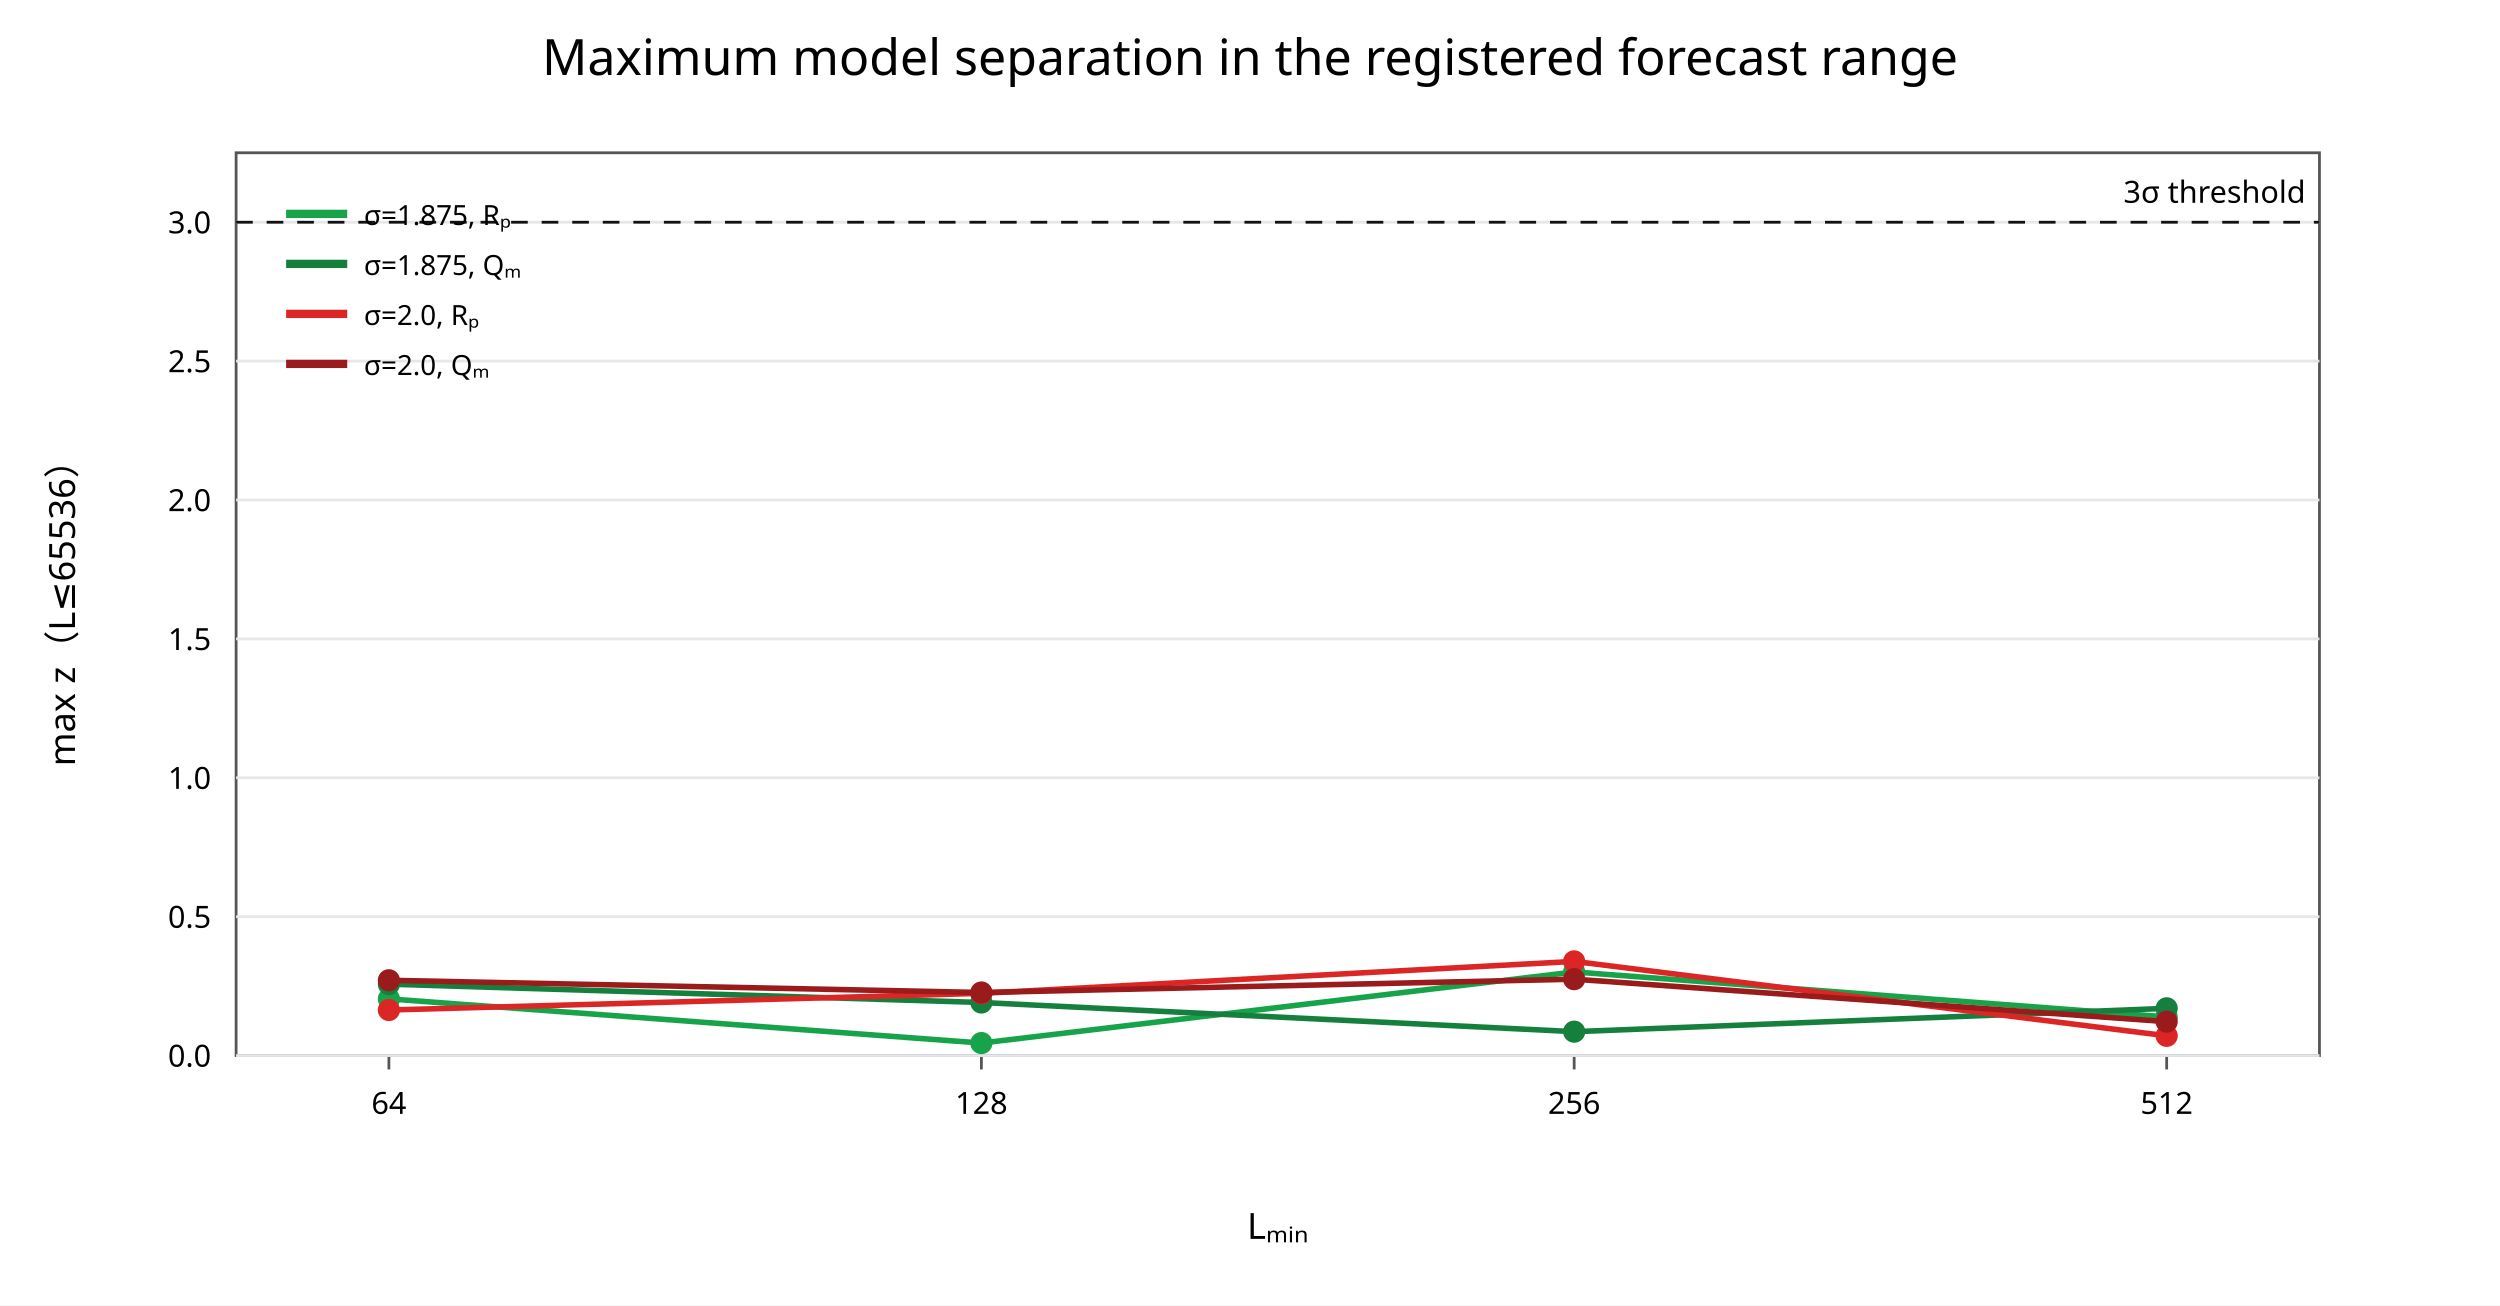
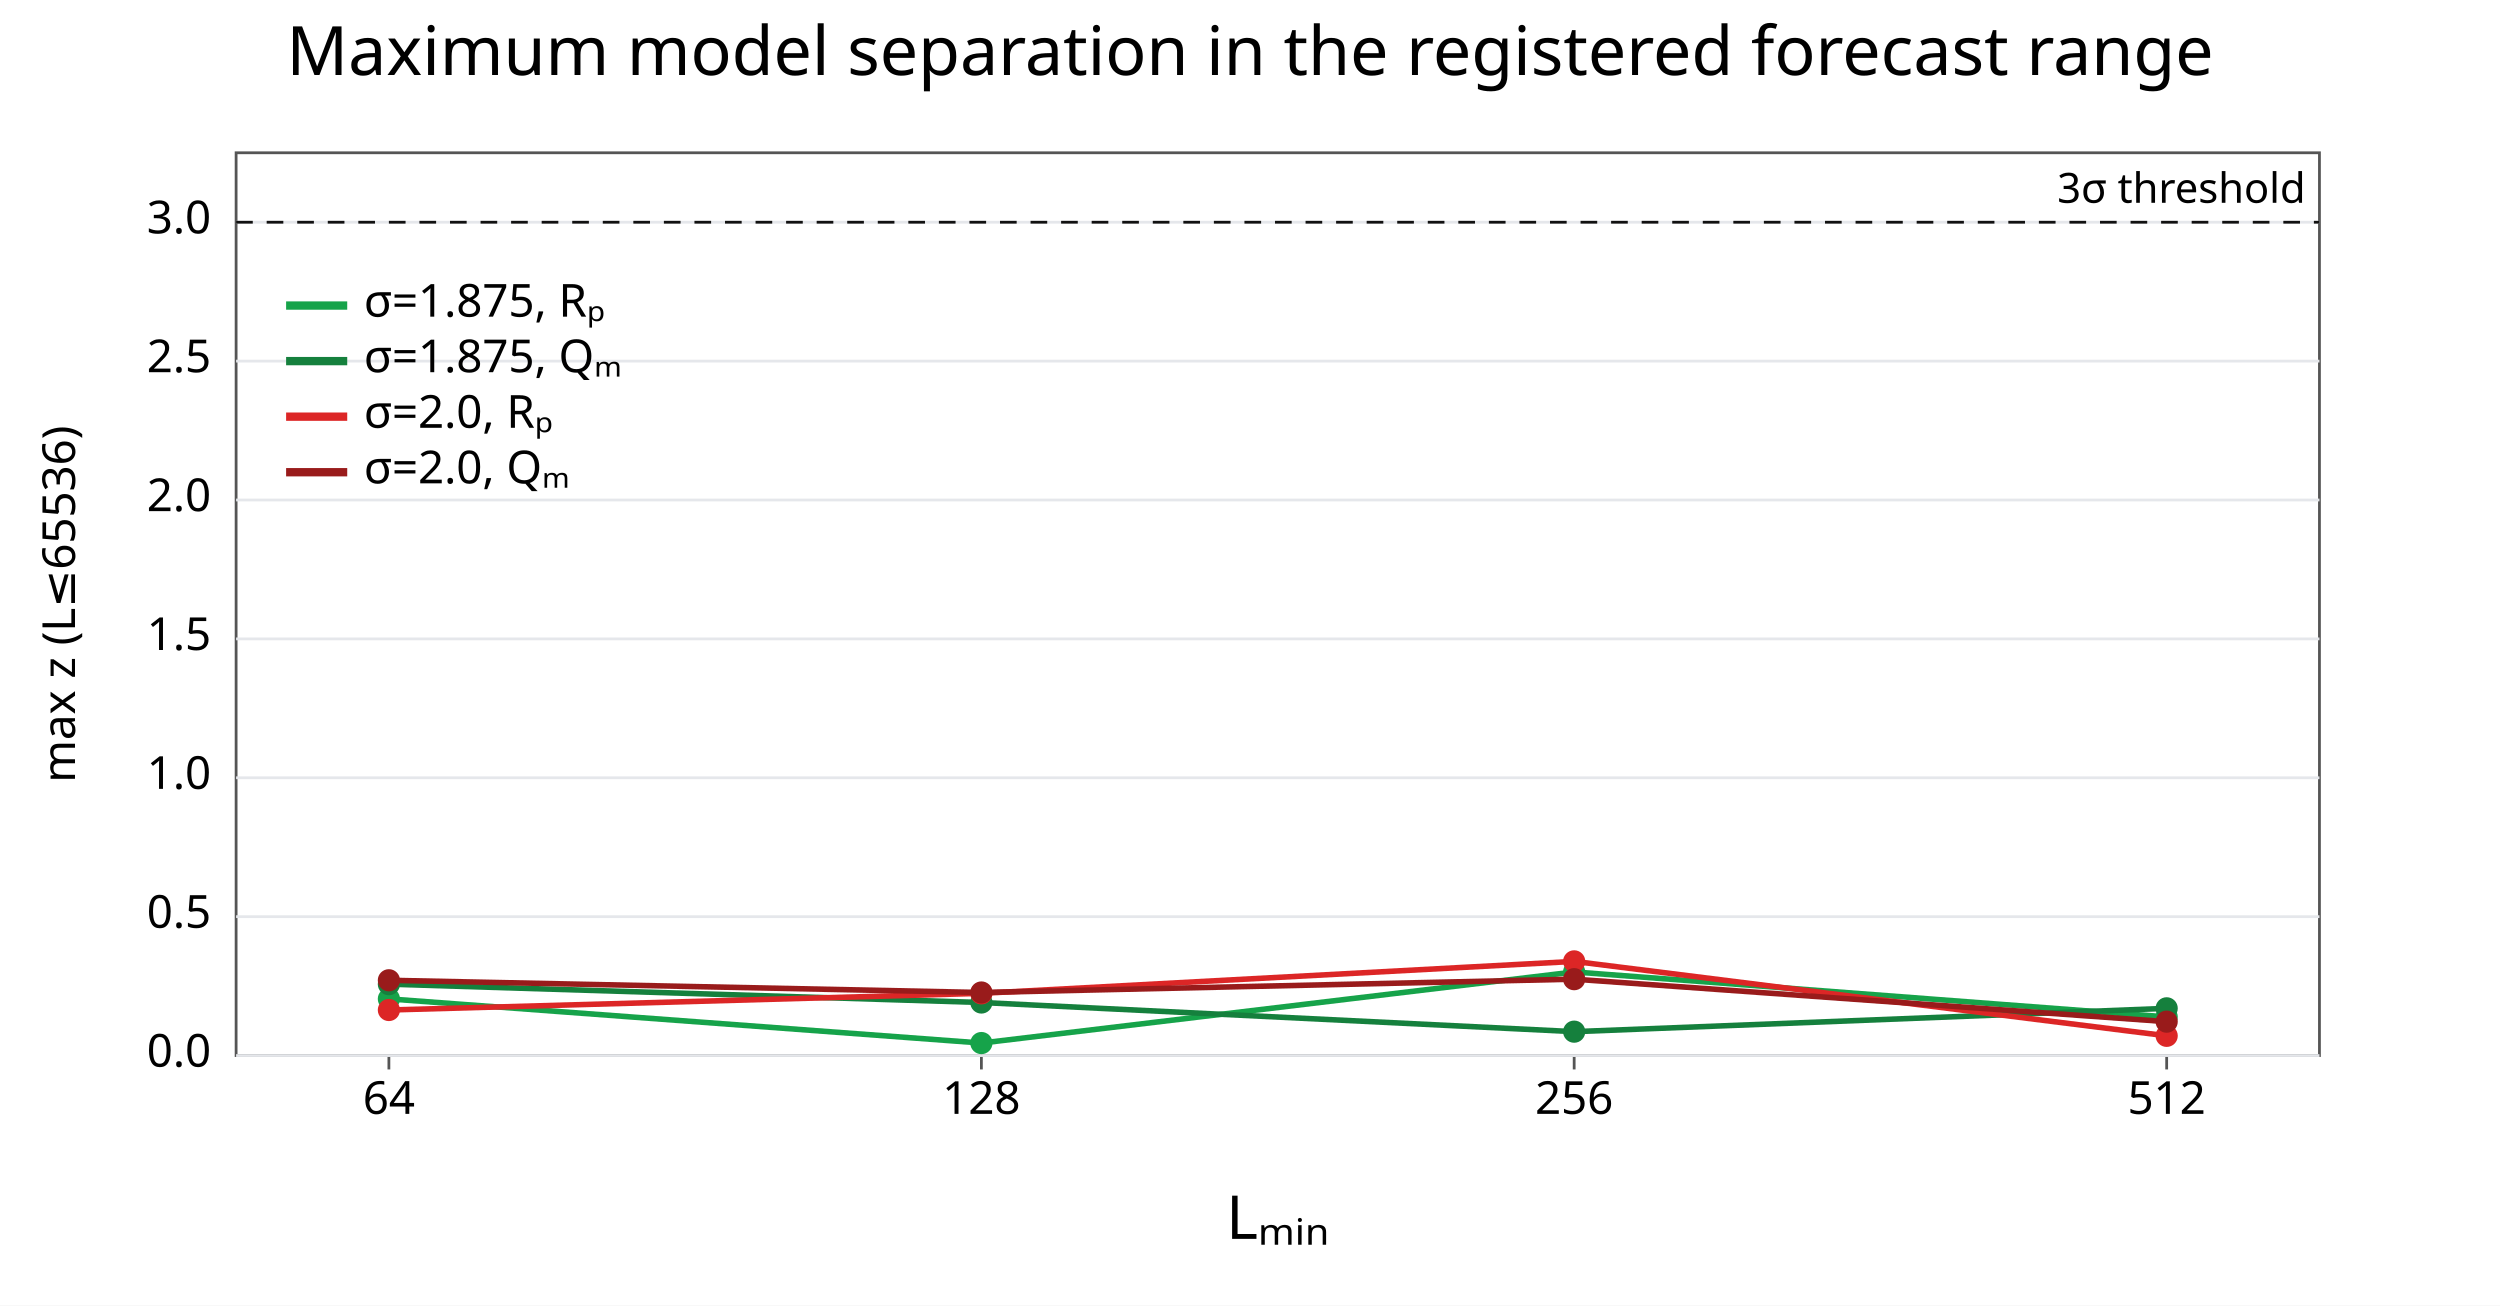
<svg xmlns="http://www.w3.org/2000/svg" width="900" height="470" viewBox="0 0 900 470">
  <rect width="100%" height="100%" fill="white" />
-   <text x="450" y="27" text-anchor="middle" font-family="sans-serif" font-size="18">Maximum model separation in the registered forecast range</text>
+   <text x="450" y="27" text-anchor="middle" font-family="sans-serif" font-size="24.5">Maximum model separation in the registered forecast range</text>
  <rect x="85" y="55" width="750" height="325" fill="none" stroke="#555" />
  <line x1="140.0" y1="380" x2="140.0" y2="385" stroke="#555" />
-   <text x="140.0" y="401" text-anchor="middle" font-family="sans-serif" font-size="11">64</text>
+   <text x="140.0" y="401" text-anchor="middle" font-family="sans-serif" font-size="16.4">64</text>
  <line x1="353.3" y1="380" x2="353.3" y2="385" stroke="#555" />
-   <text x="353.3" y="401" text-anchor="middle" font-family="sans-serif" font-size="11">128</text>
+   <text x="353.3" y="401" text-anchor="middle" font-family="sans-serif" font-size="16.4">128</text>
  <line x1="566.7" y1="380" x2="566.7" y2="385" stroke="#555" />
-   <text x="566.7" y="401" text-anchor="middle" font-family="sans-serif" font-size="11">256</text>
+   <text x="566.7" y="401" text-anchor="middle" font-family="sans-serif" font-size="16.4">256</text>
  <line x1="780.0" y1="380" x2="780.0" y2="385" stroke="#555" />
-   <text x="780.0" y="401" text-anchor="middle" font-family="sans-serif" font-size="11">512</text>
+   <text x="780.0" y="401" text-anchor="middle" font-family="sans-serif" font-size="16.4">512</text>
  <line x1="85" y1="380.0" x2="835" y2="380.0" stroke="#e5e7eb" />
-   <text x="76" y="384.0" text-anchor="end" font-family="sans-serif" font-size="11">0.0</text>
+   <text x="76" y="384.0" text-anchor="end" font-family="sans-serif" font-size="16.4">0.0</text>
  <line x1="85" y1="330.0" x2="835" y2="330.0" stroke="#e5e7eb" />
-   <text x="76" y="334.0" text-anchor="end" font-family="sans-serif" font-size="11">0.5</text>
+   <text x="76" y="334.0" text-anchor="end" font-family="sans-serif" font-size="16.4">0.5</text>
  <line x1="85" y1="280.0" x2="835" y2="280.0" stroke="#e5e7eb" />
-   <text x="76" y="284.0" text-anchor="end" font-family="sans-serif" font-size="11">1.0</text>
+   <text x="76" y="284.0" text-anchor="end" font-family="sans-serif" font-size="16.4">1.0</text>
  <line x1="85" y1="230.0" x2="835" y2="230.0" stroke="#e5e7eb" />
-   <text x="76" y="234.0" text-anchor="end" font-family="sans-serif" font-size="11">1.5</text>
+   <text x="76" y="234.0" text-anchor="end" font-family="sans-serif" font-size="16.4">1.5</text>
  <line x1="85" y1="180.0" x2="835" y2="180.0" stroke="#e5e7eb" />
-   <text x="76" y="184.0" text-anchor="end" font-family="sans-serif" font-size="11">2.0</text>
+   <text x="76" y="184.0" text-anchor="end" font-family="sans-serif" font-size="16.4">2.0</text>
  <line x1="85" y1="130.0" x2="835" y2="130.0" stroke="#e5e7eb" />
-   <text x="76" y="134.0" text-anchor="end" font-family="sans-serif" font-size="11">2.5</text>
+   <text x="76" y="134.0" text-anchor="end" font-family="sans-serif" font-size="16.4">2.5</text>
  <line x1="85" y1="80.0" x2="835" y2="80.0" stroke="#e5e7eb" />
-   <text x="76" y="84.0" text-anchor="end" font-family="sans-serif" font-size="11">3.0</text>
+   <text x="76" y="84.0" text-anchor="end" font-family="sans-serif" font-size="16.4">3.0</text>
  <line x1="85" y1="80.0" x2="835" y2="80.0" stroke="#111" stroke-dasharray="6,5" />
-   <text x="830" y="73.0" text-anchor="end" font-family="sans-serif" font-size="11">3σ threshold</text>
-   <text x="460.0" y="446" text-anchor="middle" font-family="sans-serif" font-size="13">Lₘᵢₙ</text>
-   <text x="27" y="217.5" text-anchor="middle" font-family="sans-serif" font-size="13" transform="rotate(-90 27 217.5)">max z（L≤65536）</text>
+   <text x="830" y="73.0" text-anchor="end" font-family="sans-serif" font-size="15.0">3σ threshold</text>
+   <text x="460.0" y="446" text-anchor="middle" font-family="sans-serif" font-size="21.8">Lₘᵢₙ</text>
+   <text x="27" y="217.5" text-anchor="middle" font-family="sans-serif" font-size="16.4" transform="rotate(-90 27 217.5)">max z (L≤65536)</text>
  <circle cx="140.0" cy="359.6" r="4" fill="#16a34a" />
  <circle cx="353.3" cy="375.5" r="4" fill="#16a34a" />
  <circle cx="566.7" cy="349.9" r="4" fill="#16a34a" />
  <circle cx="780.0" cy="366.1" r="4" fill="#16a34a" />
  <polyline points="140.0,359.6 353.3,375.5 566.7,349.9 780.0,366.1" fill="none" stroke="#16a34a" stroke-width="2" />
-   <line x1="103" y1="77" x2="125" y2="77" stroke="#16a34a" stroke-width="3" />
-   <text x="131" y="81" font-family="sans-serif" font-size="10">σ=1.875, Rₚ</text>
+   <line x1="103" y1="110" x2="125" y2="110" stroke="#16a34a" stroke-width="3" />
+   <text x="131" y="114" font-family="sans-serif" font-size="16.4">σ=1.875, Rₚ</text>
  <circle cx="140.0" cy="354.3" r="4" fill="#15803d" />
  <circle cx="353.3" cy="360.9" r="4" fill="#15803d" />
  <circle cx="566.7" cy="371.4" r="4" fill="#15803d" />
  <circle cx="780.0" cy="363.0" r="4" fill="#15803d" />
  <polyline points="140.0,354.3 353.3,360.9 566.7,371.4 780.0,363.0" fill="none" stroke="#15803d" stroke-width="2" />
-   <line x1="103" y1="95" x2="125" y2="95" stroke="#15803d" stroke-width="3" />
-   <text x="131" y="99" font-family="sans-serif" font-size="10">σ=1.875, Qₘ</text>
+   <line x1="103" y1="130" x2="125" y2="130" stroke="#15803d" stroke-width="3" />
+   <text x="131" y="134" font-family="sans-serif" font-size="16.4">σ=1.875, Qₘ</text>
  <circle cx="140.0" cy="363.6" r="4" fill="#dc2626" />
  <circle cx="353.3" cy="357.6" r="4" fill="#dc2626" />
  <circle cx="566.7" cy="346.1" r="4" fill="#dc2626" />
  <circle cx="780.0" cy="372.9" r="4" fill="#dc2626" />
  <polyline points="140.0,363.6 353.3,357.6 566.7,346.1 780.0,372.9" fill="none" stroke="#dc2626" stroke-width="2" />
-   <line x1="103" y1="113" x2="125" y2="113" stroke="#dc2626" stroke-width="3" />
-   <text x="131" y="117" font-family="sans-serif" font-size="10">σ=2.0, Rₚ</text>
+   <line x1="103" y1="150" x2="125" y2="150" stroke="#dc2626" stroke-width="3" />
+   <text x="131" y="154" font-family="sans-serif" font-size="16.4">σ=2.0, Rₚ</text>
  <circle cx="140.0" cy="352.9" r="4" fill="#991b1b" />
  <circle cx="353.3" cy="357.3" r="4" fill="#991b1b" />
  <circle cx="566.7" cy="352.5" r="4" fill="#991b1b" />
  <circle cx="780.0" cy="367.8" r="4" fill="#991b1b" />
  <polyline points="140.0,352.9 353.3,357.3 566.7,352.5 780.0,367.8" fill="none" stroke="#991b1b" stroke-width="2" />
-   <line x1="103" y1="131" x2="125" y2="131" stroke="#991b1b" stroke-width="3" />
-   <text x="131" y="135" font-family="sans-serif" font-size="10">σ=2.0, Qₘ</text>
+   <line x1="103" y1="170" x2="125" y2="170" stroke="#991b1b" stroke-width="3" />
+   <text x="131" y="174" font-family="sans-serif" font-size="16.4">σ=2.0, Qₘ</text>
</svg>
